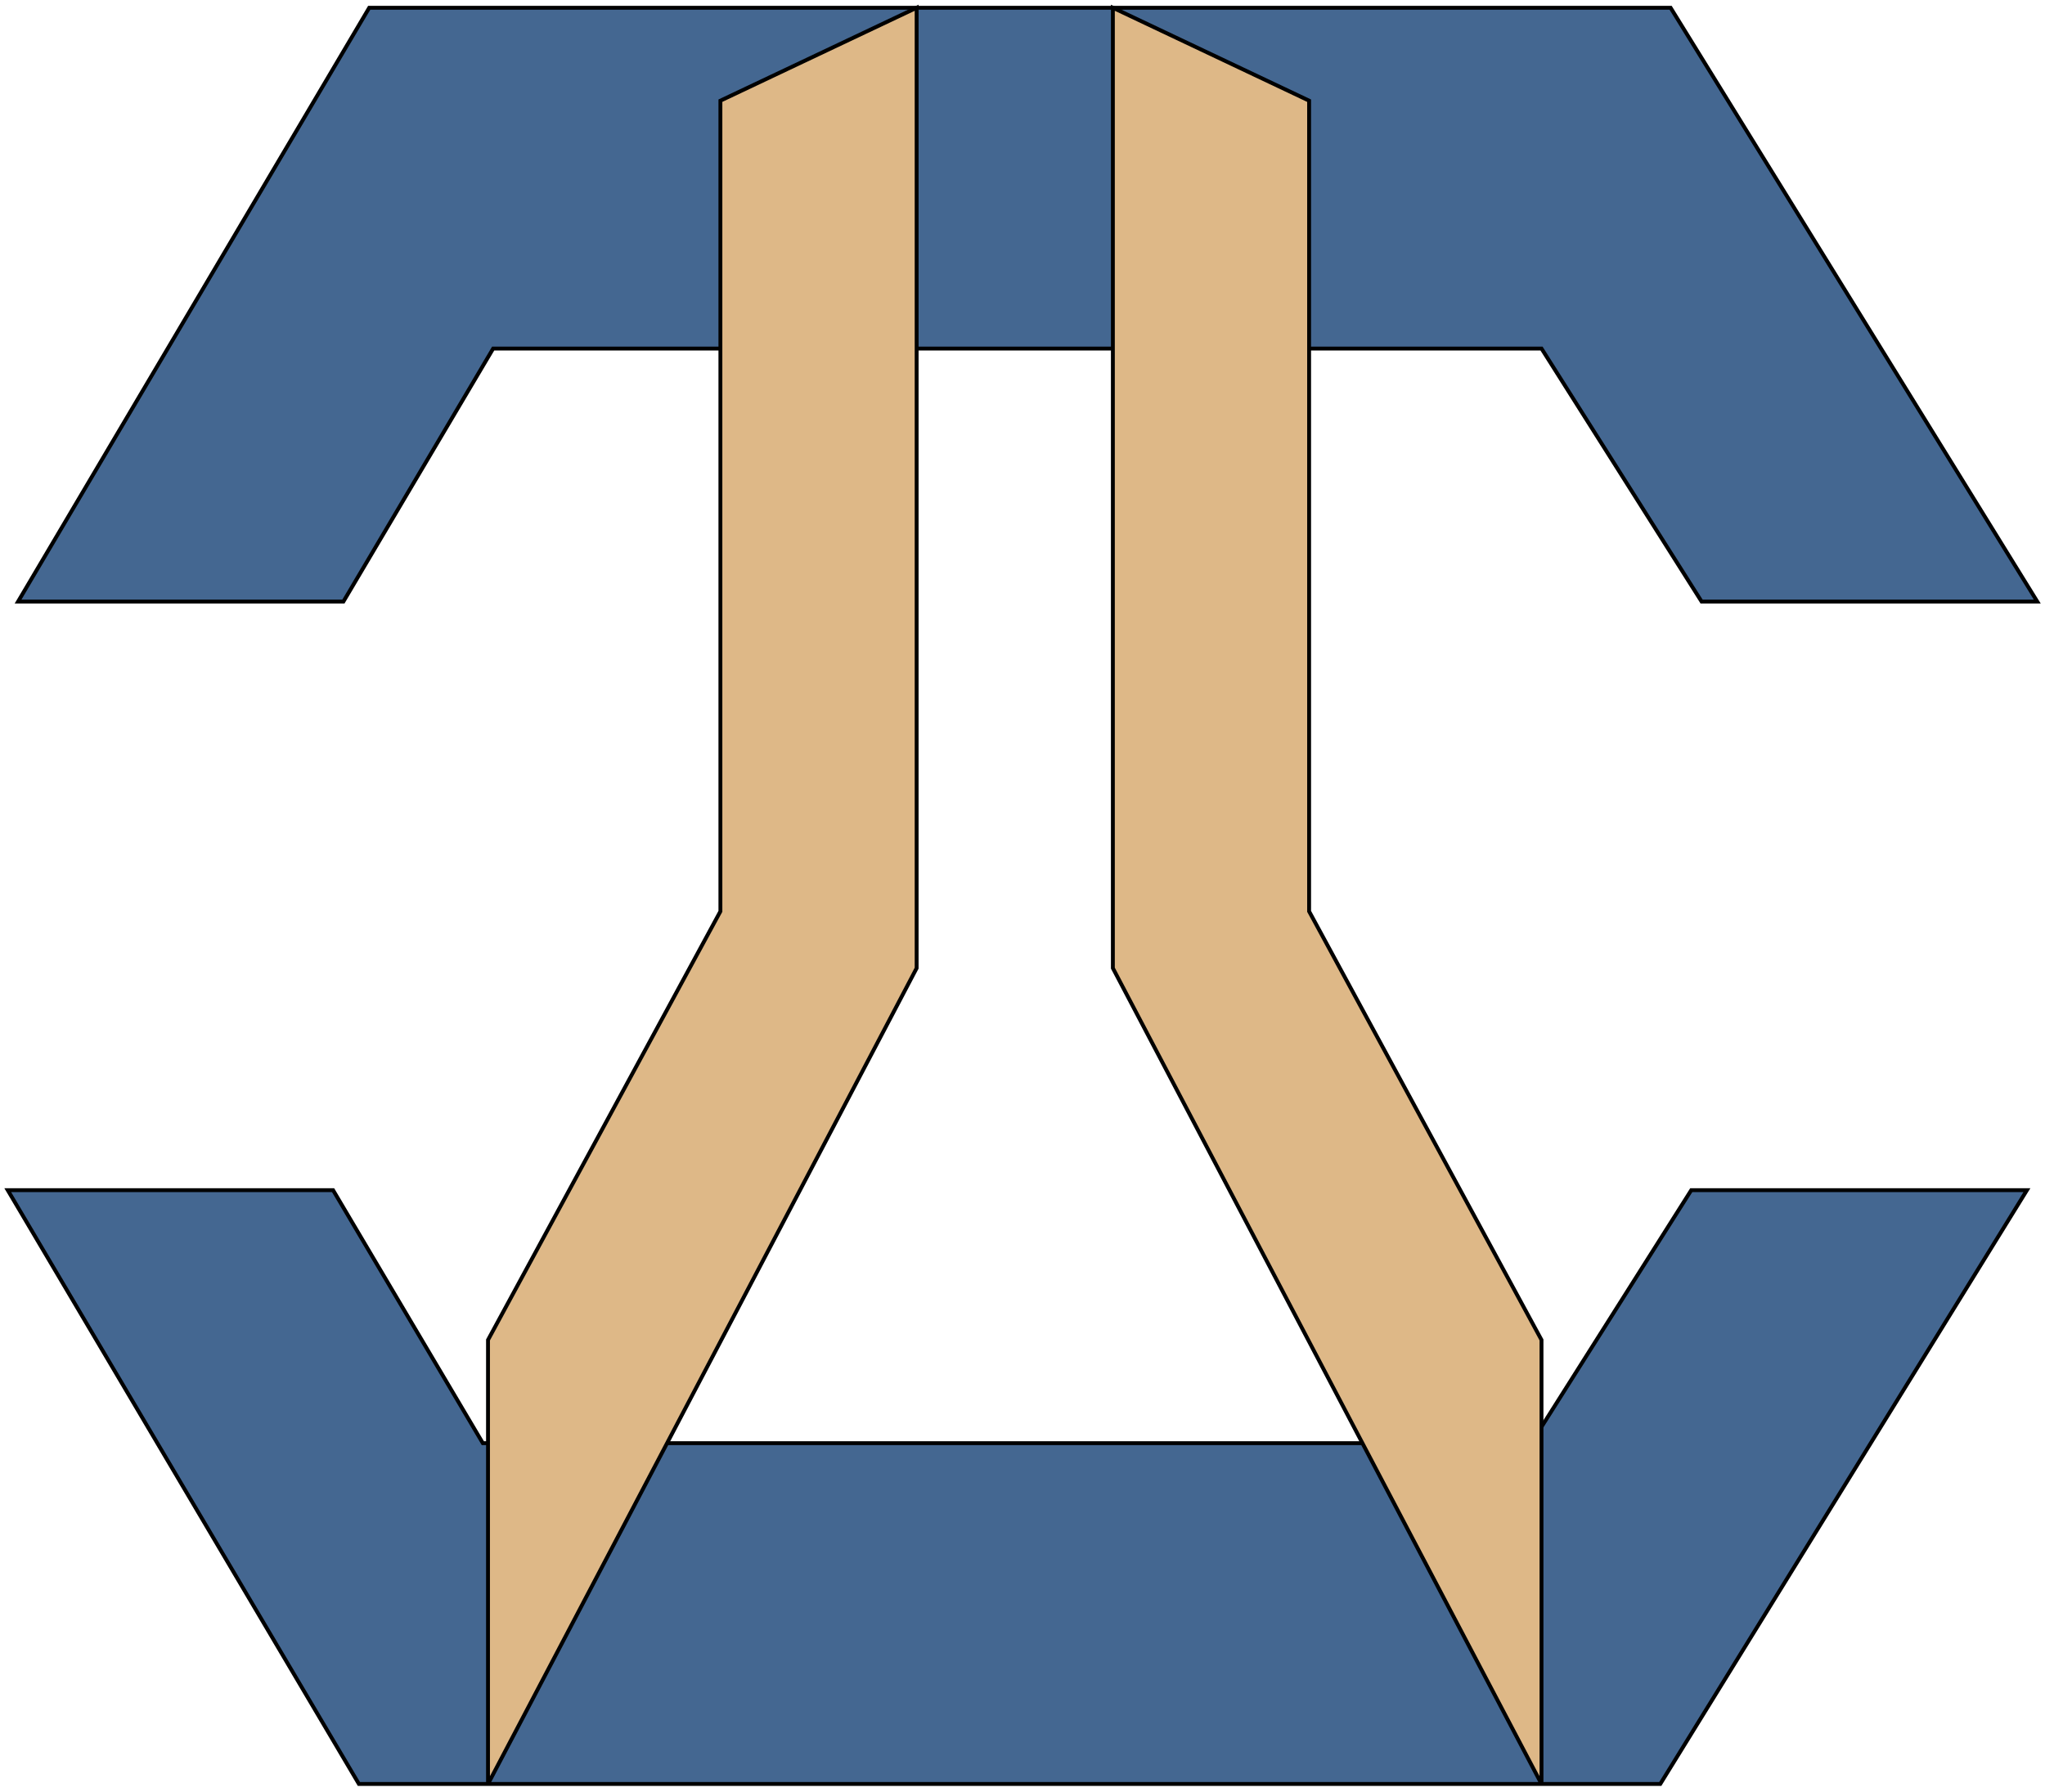
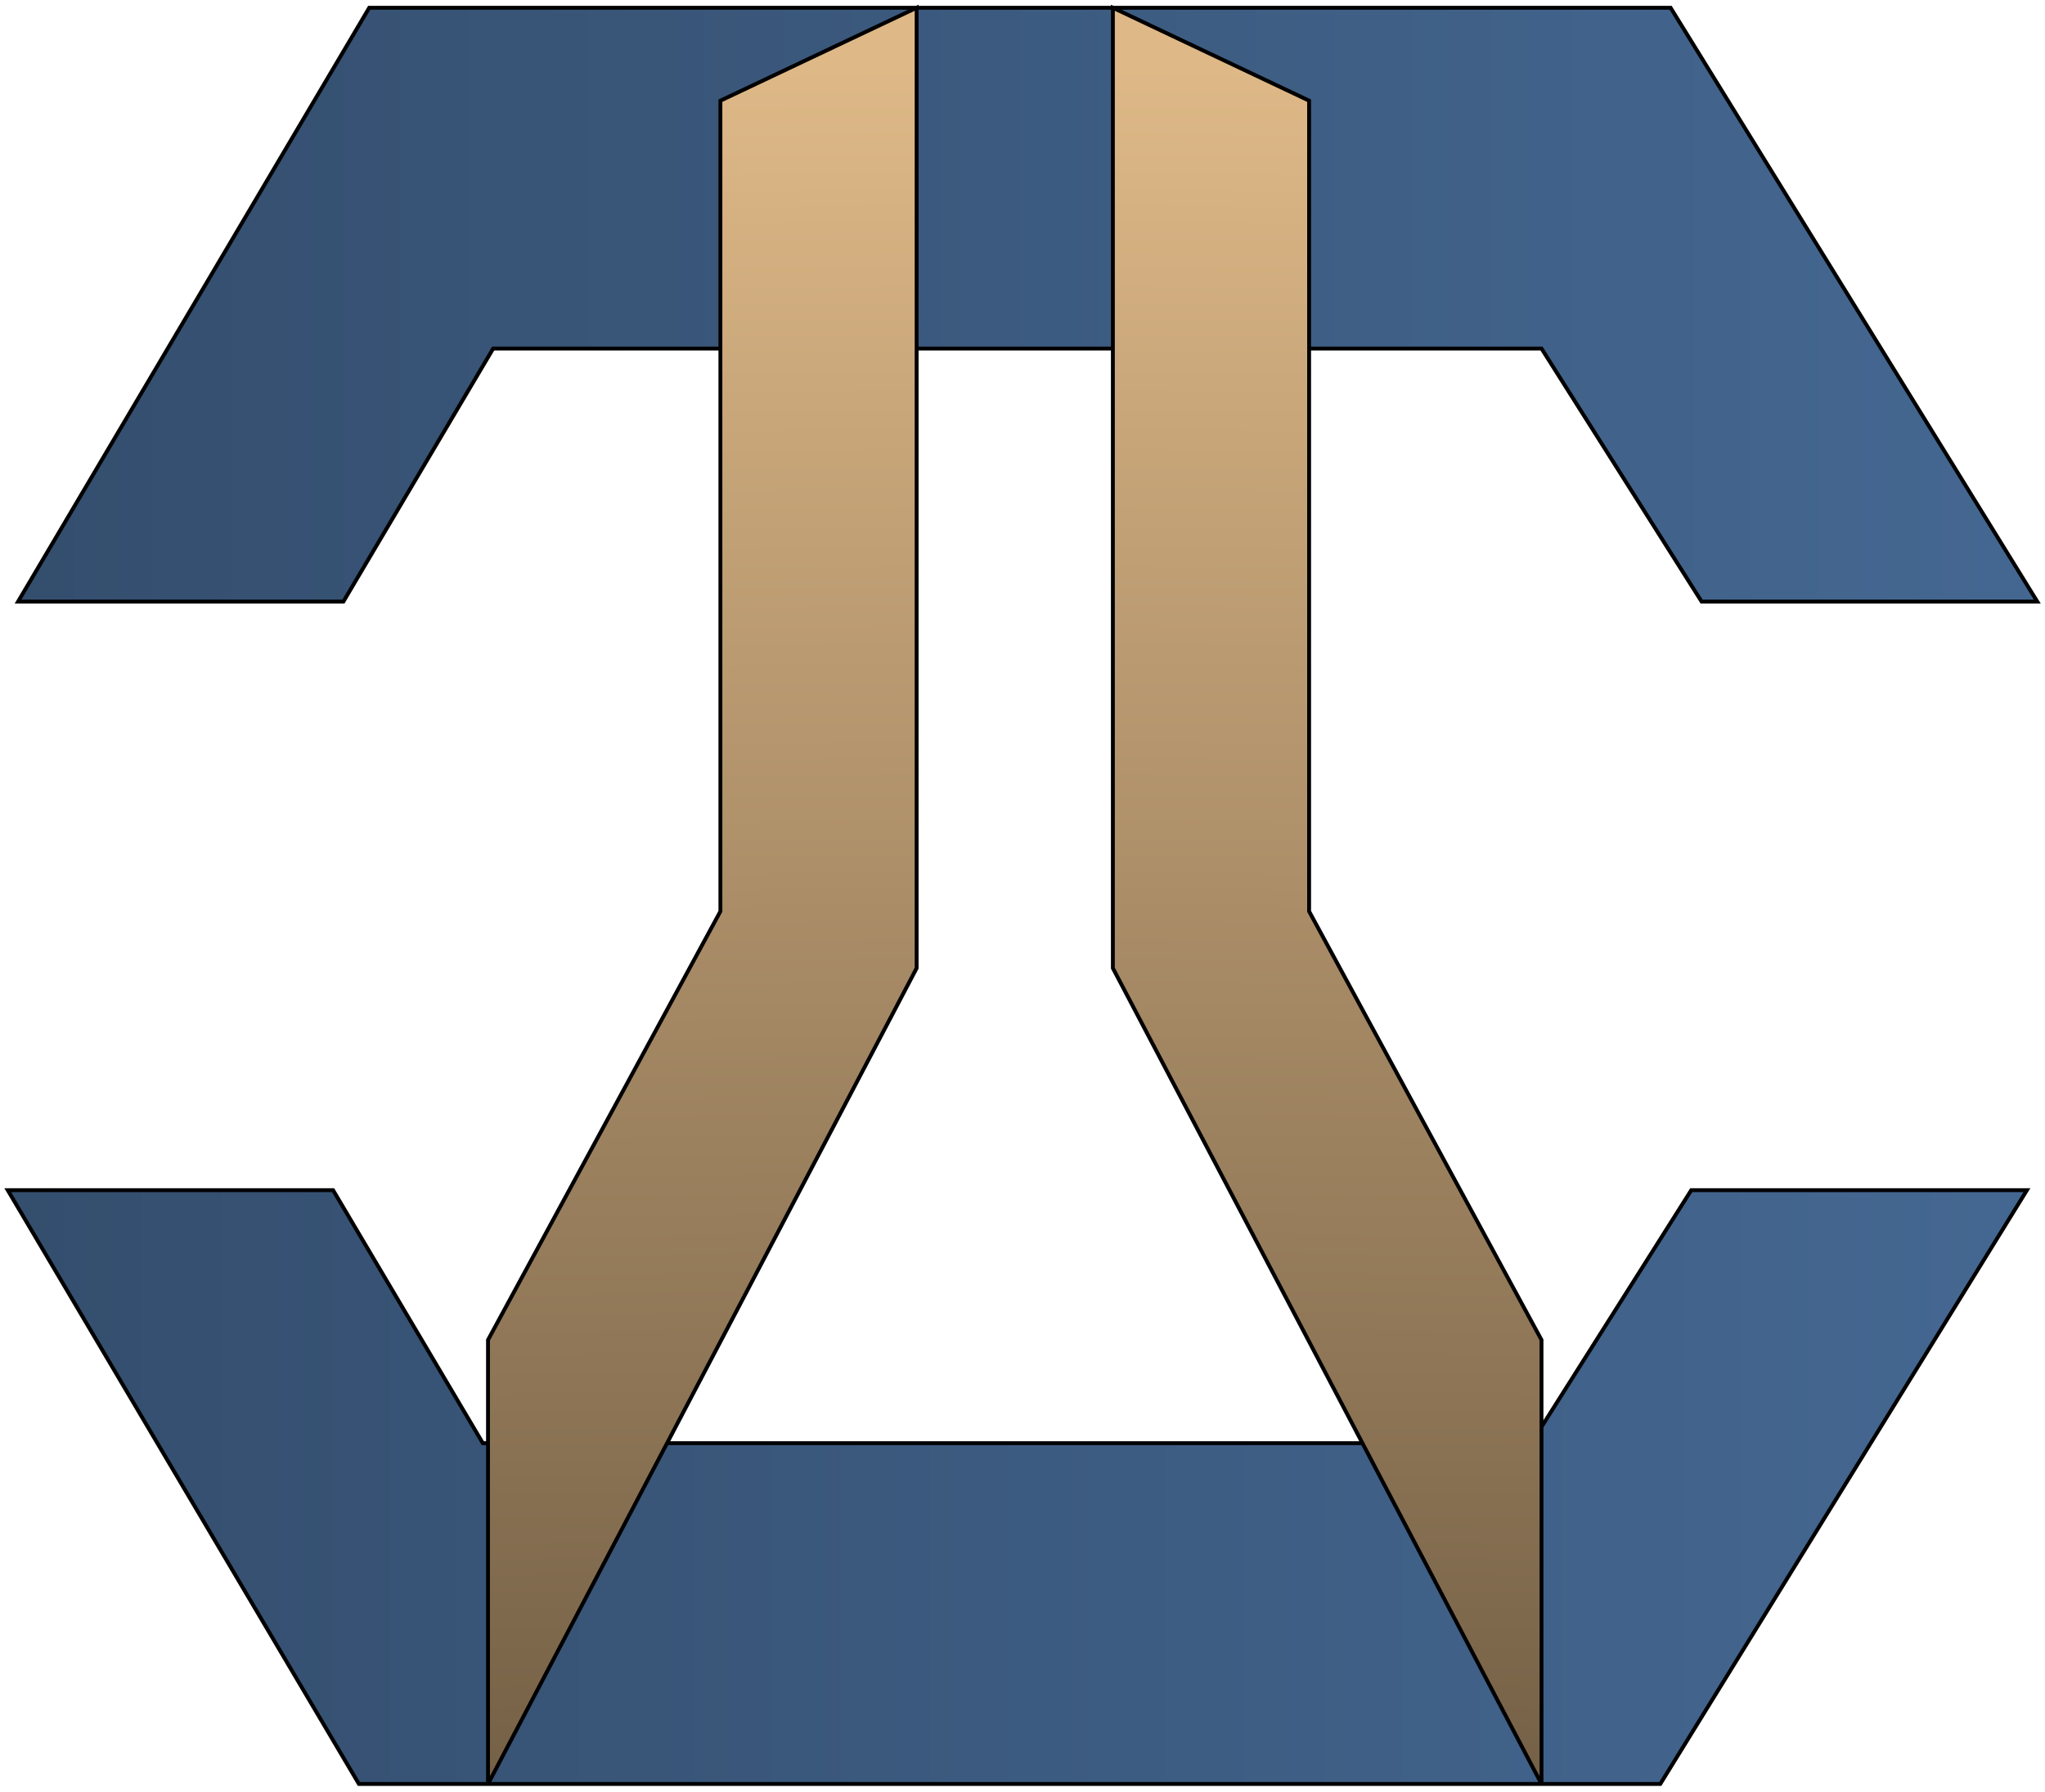
- <svg xmlns="http://www.w3.org/2000/svg" style="isolation:isolate" viewBox="444.5 110.5 396 347" width="396pt" height="347pt">
+ <svg xmlns="http://www.w3.org/2000/svg" style="isolation:isolate" viewBox="0 0 396 347" width="396pt" height="347pt">
  <defs>
-     <clipPath id="_clipPath_1IZNLPHrYwsg3IS858OHcyzatg3i1ynY">
-       <rect x="444.5" y="110.5" width="396" height="347" />
+     <clipPath id="_clipPath_sYFTVRgcbM18G3k0d8j8Pw1onr4L7Bn7">
+       <rect width="396" height="347" />
    </clipPath>
  </defs>
-   <g clip-path="url(#_clipPath_1IZNLPHrYwsg3IS858OHcyzatg3i1ynY)">
+   <g clip-path="url(#_clipPath_sYFTVRgcbM18G3k0d8j8Pw1onr4L7Bn7)">
    <g>
      <g>
-         <path d=" M 448 227 L 516 112 L 768 112 L 839 227 L 774 227 L 743 178 L 540 178 L 511 227 L 448 227 Z " fill="rgb(68,103,145)" vector-effect="non-scaling-stroke" stroke-width="1" stroke="rgb(0,0,0)" stroke-linejoin="miter" stroke-linecap="square" stroke-miterlimit="3" />
-         <path d=" M 446 341 L 514 456 L 766 456 L 837 341 L 772 341 L 741 390 L 538 390 L 509 341 L 446 341 Z " fill="rgb(68,103,145)" vector-effect="non-scaling-stroke" stroke-width="1" stroke="rgb(0,0,0)" stroke-linejoin="miter" stroke-linecap="square" stroke-miterlimit="3" />
-         <path d=" M 622 112 L 584 130 L 584 287 L 539 370 L 539 456 L 622 298 L 622 112 Z " fill="rgb(222,184,135)" vector-effect="non-scaling-stroke" stroke-width="1" stroke="rgb(0,0,0)" stroke-linejoin="miter" stroke-linecap="square" stroke-miterlimit="3" />
-         <path d=" M 660 112 L 698 130 L 698 287 L 743 370 L 743 456 L 660 298 L 660 112 Z " fill="rgb(222,184,135)" vector-effect="non-scaling-stroke" stroke-width="1" stroke="rgb(0,0,0)" stroke-linejoin="miter" stroke-linecap="square" stroke-miterlimit="3" />
+         <linearGradient id="_lgradient_12" x1="0" y1="0.5" x2="1" y2="0.5" gradientTransform="matrix(391,0,0,115,3.5,1.5)" gradientUnits="userSpaceOnUse">
+           <stop offset="0%" stop-opacity="1" style="stop-color:rgb(52,78,110)" />
+           <stop offset="99.13%" stop-opacity="1" style="stop-color:rgb(68,103,145)" />
+         </linearGradient>
+         <path d=" M 3.5 116.5 L 71.5 1.5 L 323.5 1.5 L 394.5 116.5 L 329.5 116.5 L 298.5 67.5 L 95.5 67.5 L 66.5 116.5 L 3.5 116.5 Z " fill="url(#_lgradient_12)" vector-effect="non-scaling-stroke" stroke-width="1" stroke="rgb(0,0,0)" stroke-linejoin="miter" stroke-linecap="square" stroke-miterlimit="3" />
+         <linearGradient id="_lgradient_13" x1="0" y1="0.5" x2="1" y2="0.5" gradientTransform="matrix(391,0,0,-115,1.5,345.5)" gradientUnits="userSpaceOnUse">
+           <stop offset="0%" stop-opacity="1" style="stop-color:rgb(52,78,110)" />
+           <stop offset="99.13%" stop-opacity="1" style="stop-color:rgb(68,103,145)" />
+         </linearGradient>
+         <path d=" M 1.5 230.5 L 69.5 345.5 L 321.5 345.5 L 392.5 230.5 L 327.5 230.5 L 296.5 279.5 L 93.5 279.5 L 64.5 230.5 L 1.5 230.5 Z " fill="url(#_lgradient_13)" vector-effect="non-scaling-stroke" stroke-width="1" stroke="rgb(0,0,0)" stroke-linejoin="miter" stroke-linecap="square" stroke-miterlimit="3" />
+       </g>
+       <g>
+         <linearGradient id="_lgradient_14" x1="0.997" y1="0.036" x2="1" y2="1" gradientTransform="matrix(83,0,0,344,94.5,1.5)" gradientUnits="userSpaceOnUse">
+           <stop offset="0%" stop-opacity="1" style="stop-color:rgb(222,184,135)" />
+           <stop offset="100%" stop-opacity="1" style="stop-color:rgb(116,96,70)" />
+         </linearGradient>
+         <path d=" M 177.5 1.5 L 139.5 19.5 L 139.5 176.5 L 94.5 259.5 L 94.5 345.5 L 177.5 187.5 L 177.5 1.5 Z " fill="url(#_lgradient_14)" vector-effect="non-scaling-stroke" stroke-width="1" stroke="rgb(0,0,0)" stroke-linejoin="miter" stroke-linecap="square" stroke-miterlimit="3" />
+         <linearGradient id="_lgradient_15" x1="0.997" y1="0.036" x2="1" y2="1" gradientTransform="matrix(-83,0,0,344,298.5,1.5)" gradientUnits="userSpaceOnUse">
+           <stop offset="0%" stop-opacity="1" style="stop-color:rgb(222,184,135)" />
+           <stop offset="100%" stop-opacity="1" style="stop-color:rgb(116,96,70)" />
+         </linearGradient>
+         <path d=" M 215.5 1.5 L 253.5 19.5 L 253.5 176.5 L 298.5 259.5 L 298.5 345.5 L 215.5 187.5 L 215.5 1.5 Z " fill="url(#_lgradient_15)" vector-effect="non-scaling-stroke" stroke-width="1" stroke="rgb(0,0,0)" stroke-linejoin="miter" stroke-linecap="square" stroke-miterlimit="3" />
      </g>
    </g>
  </g>
</svg>
